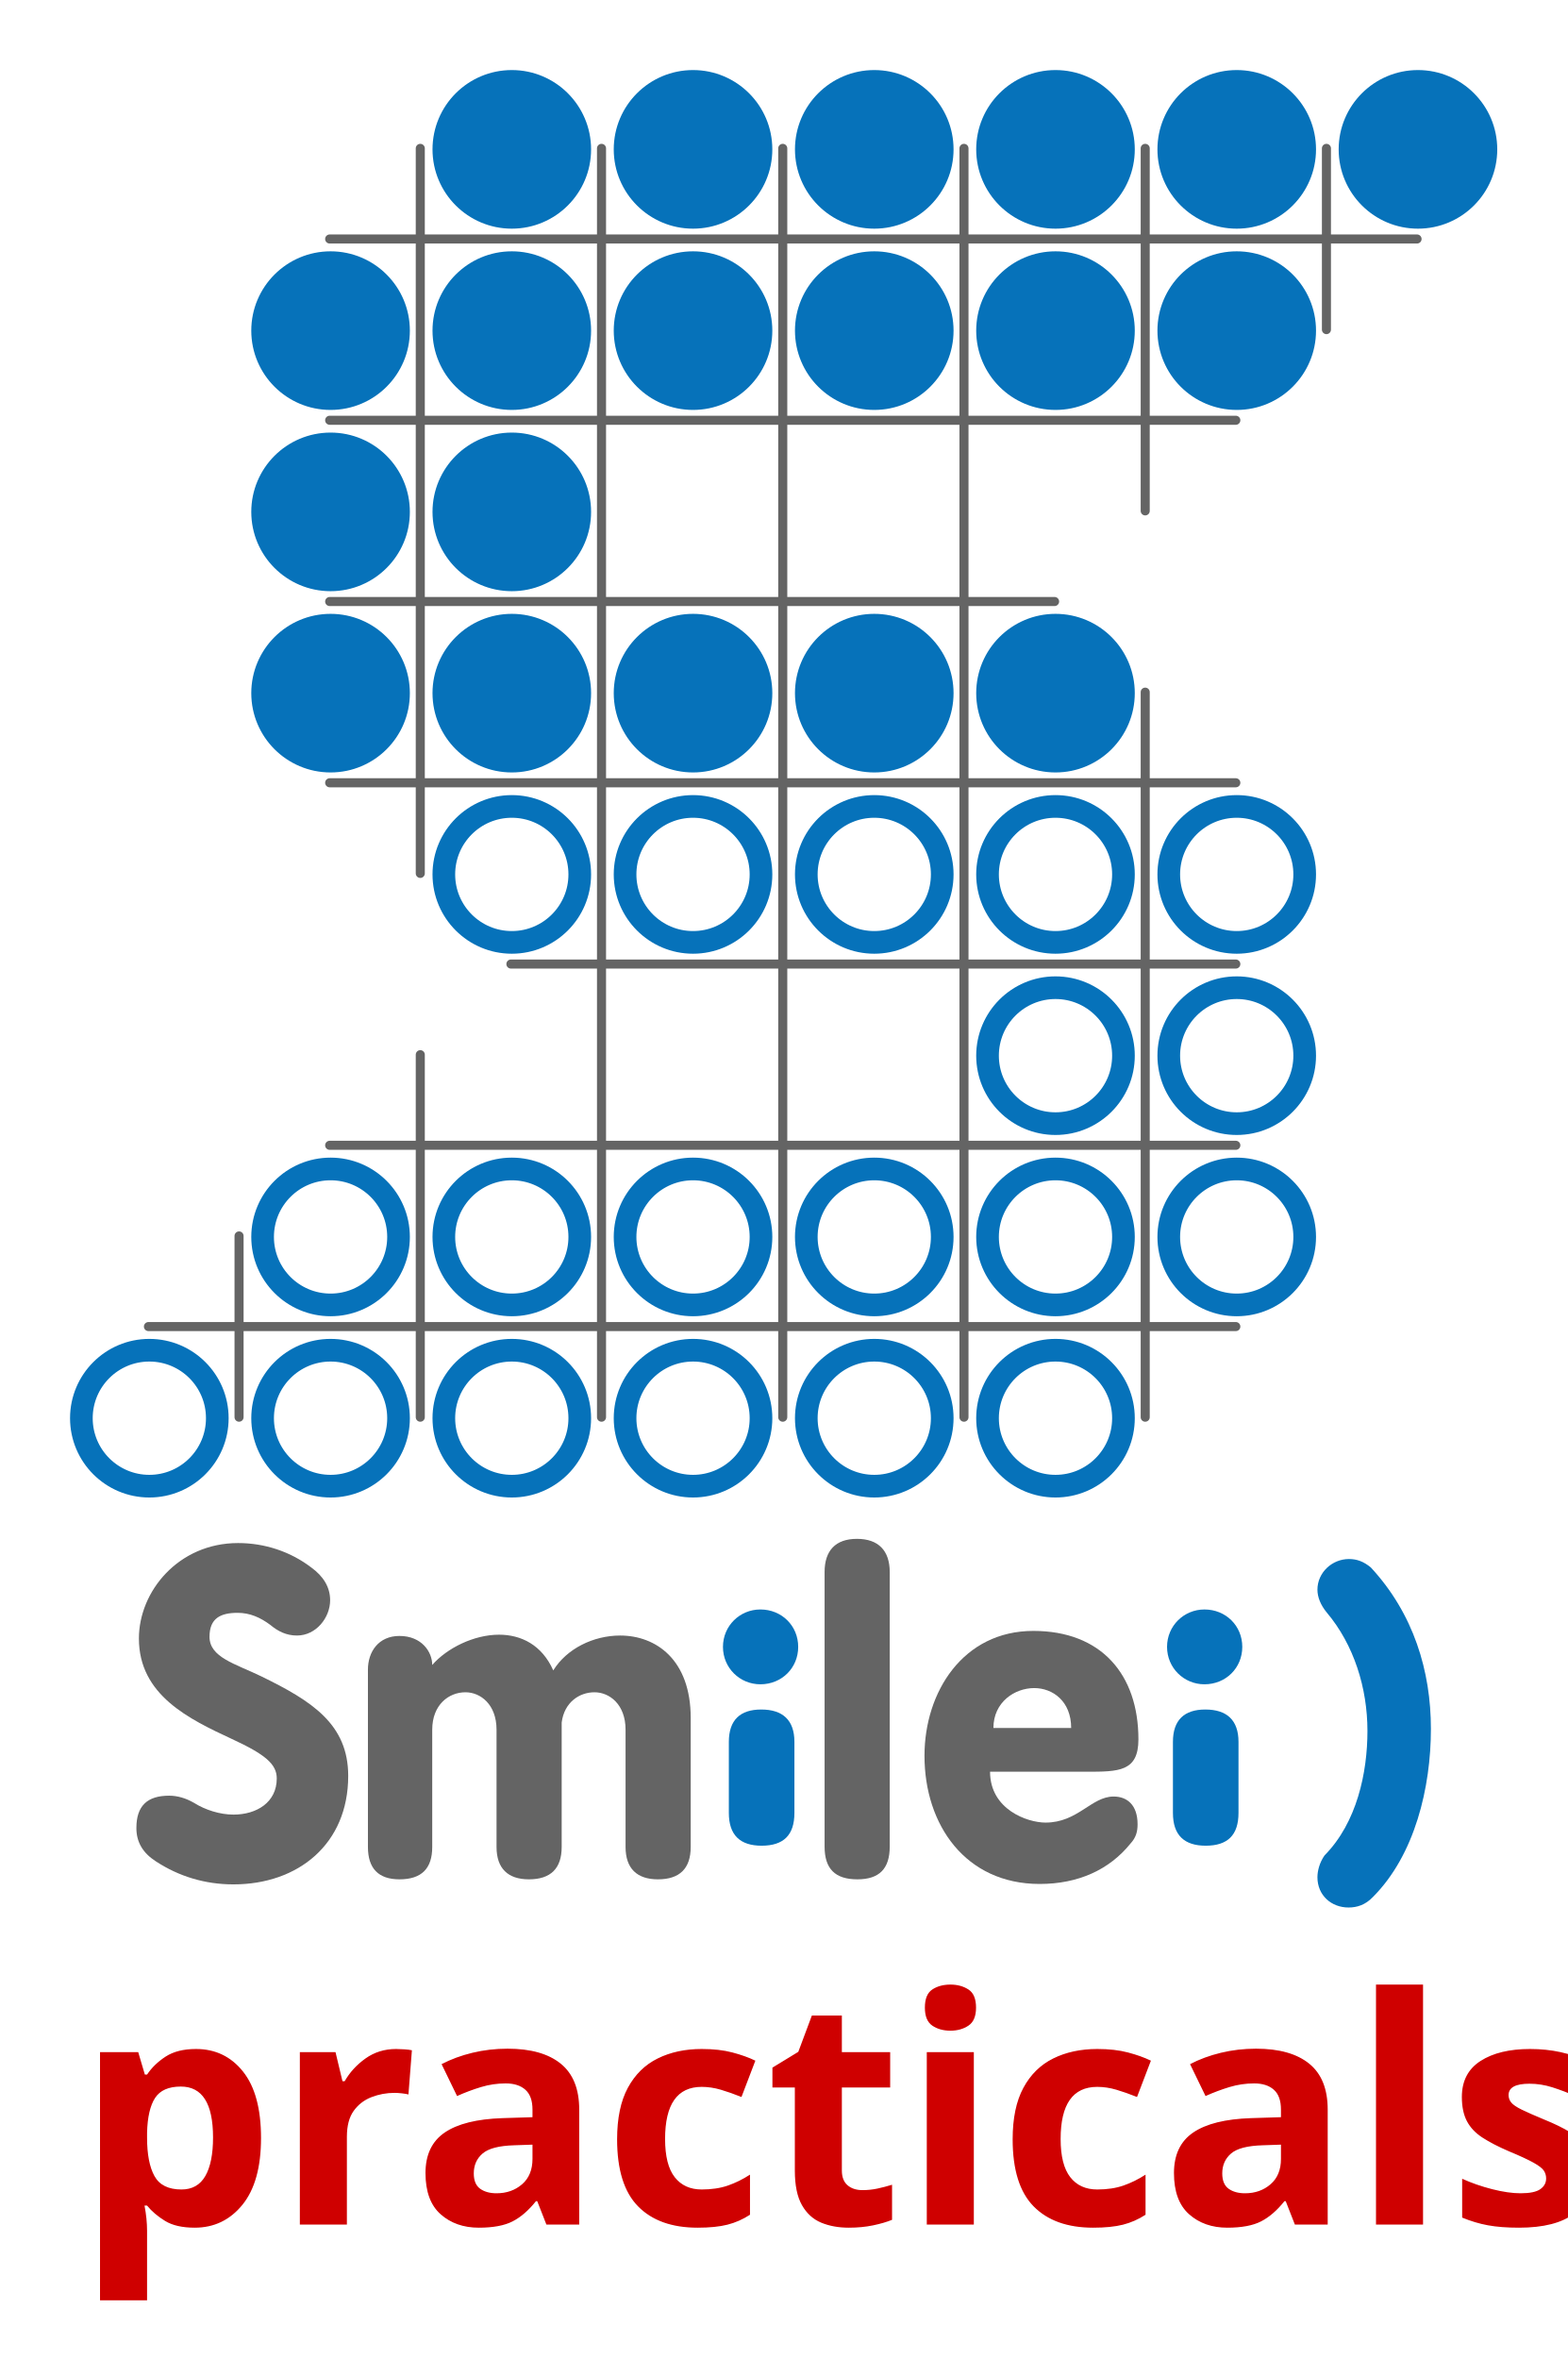
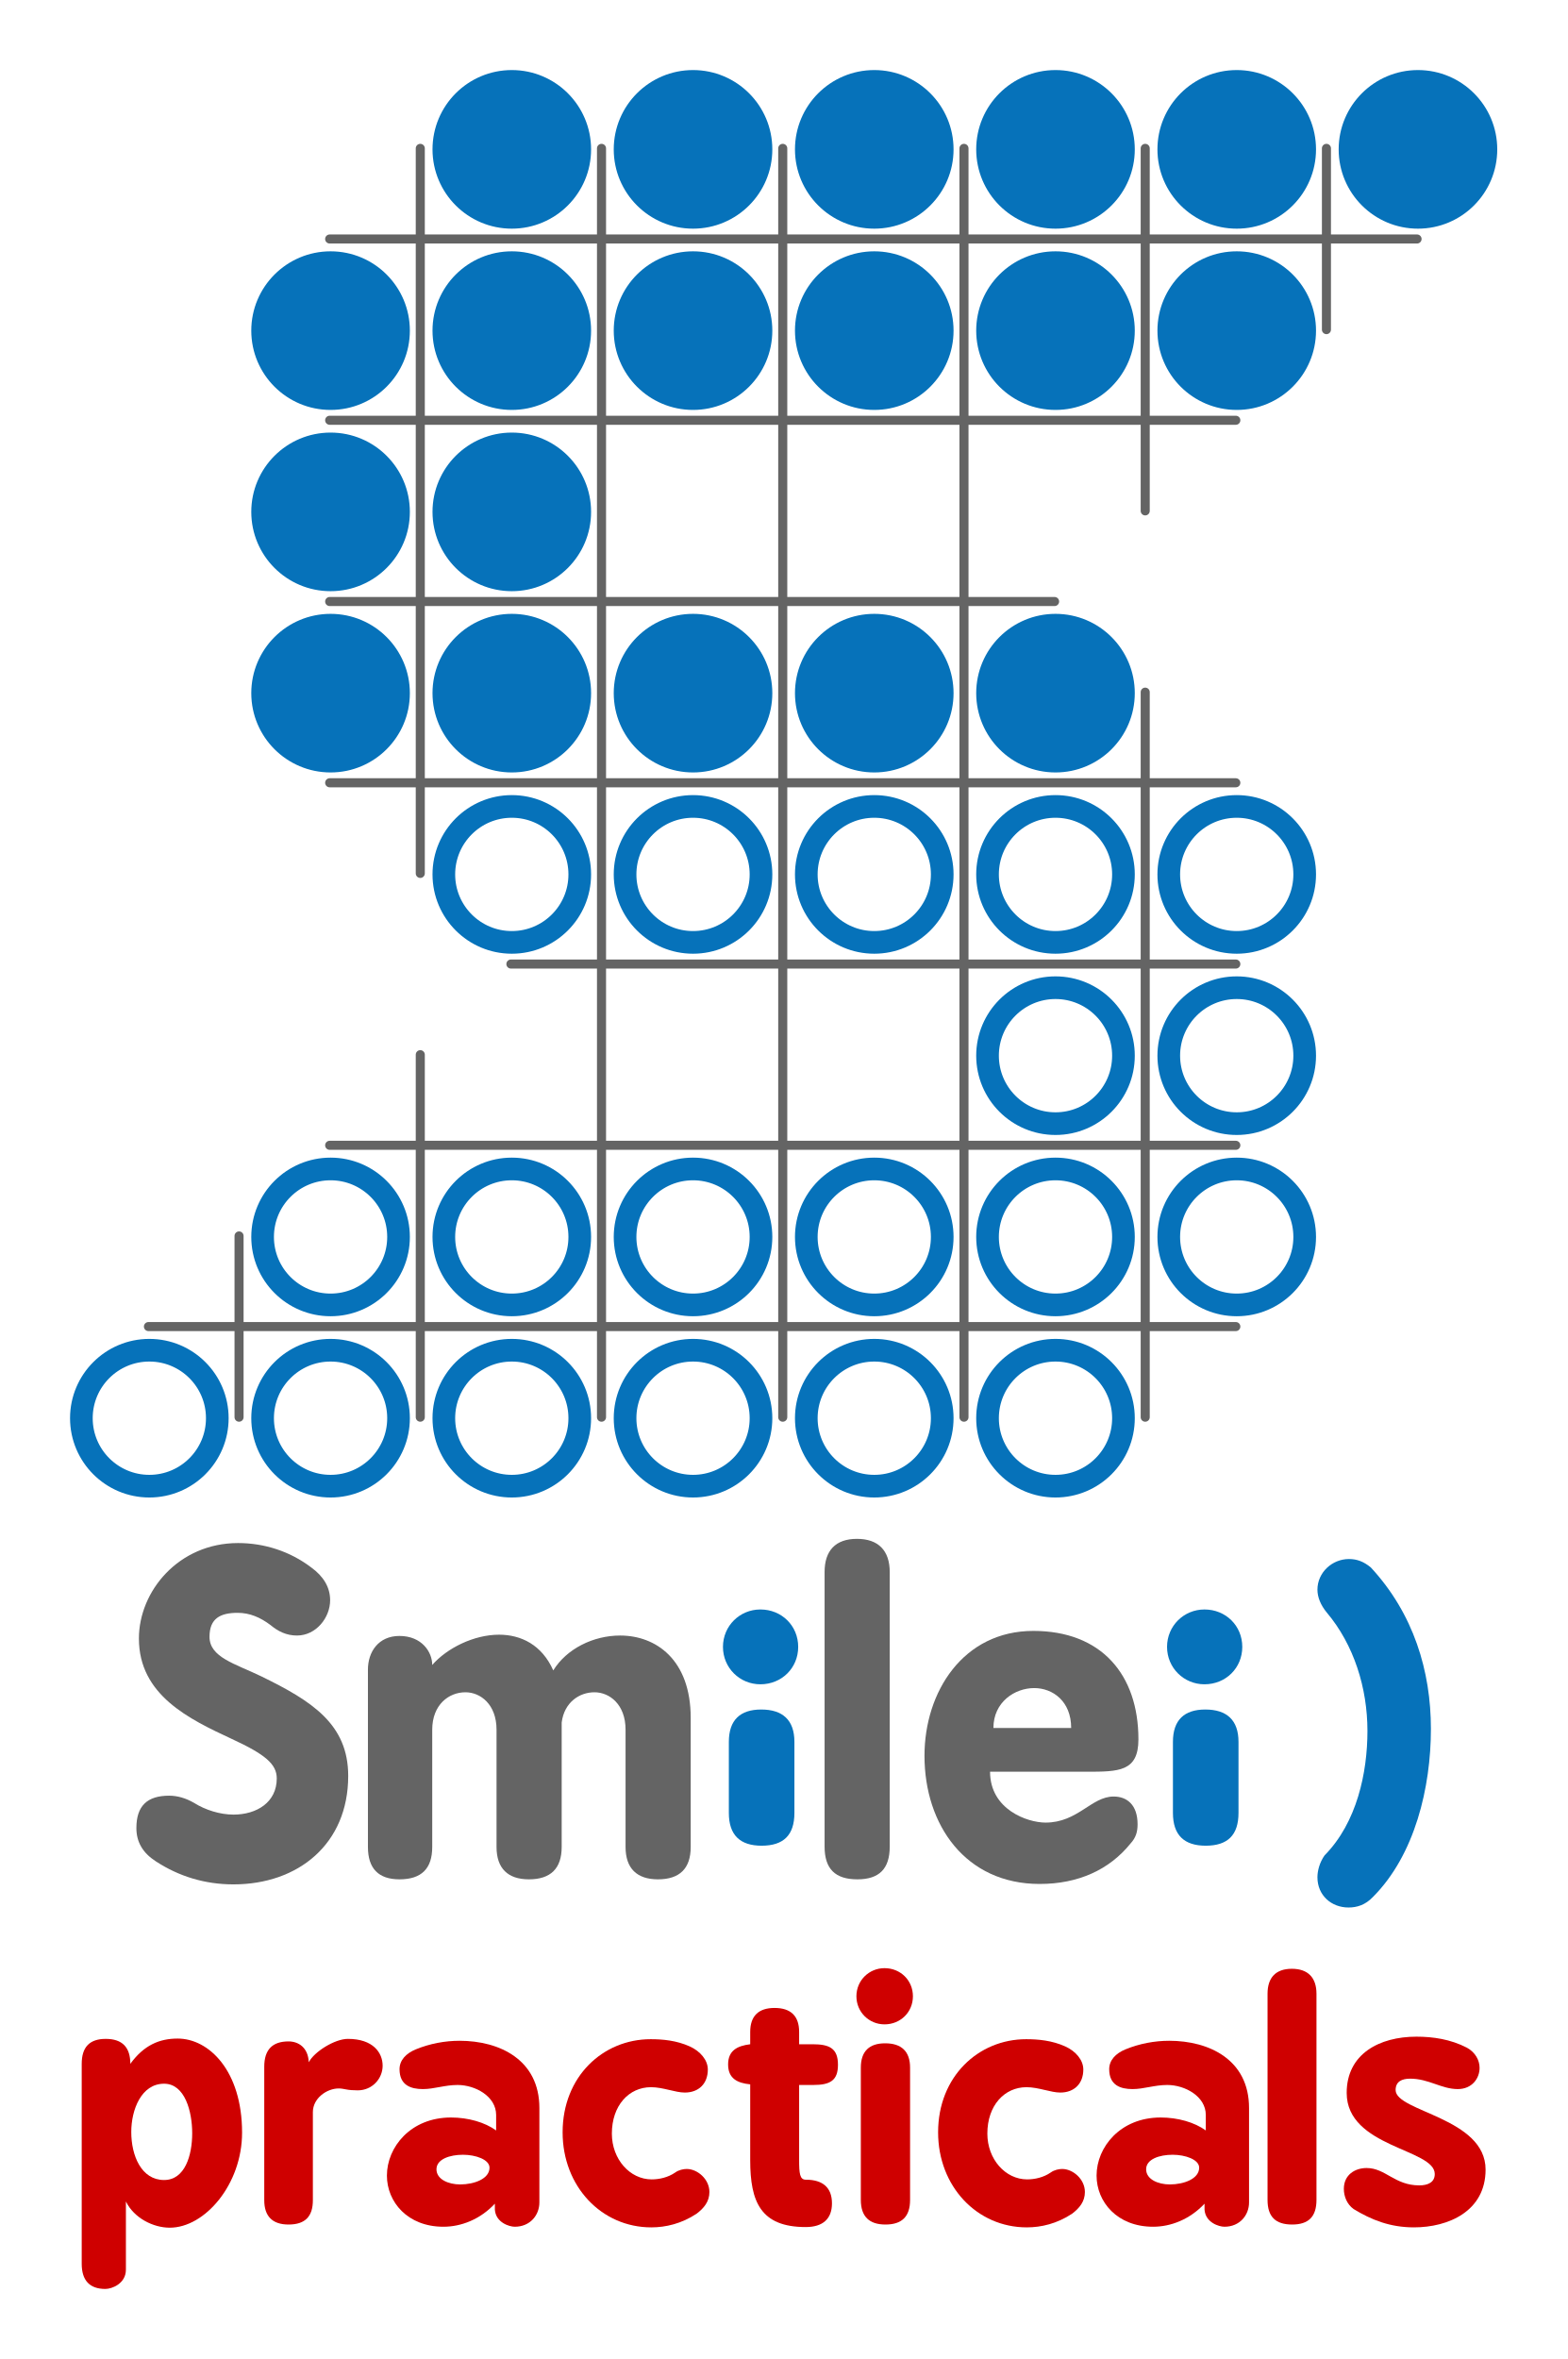
<svg xmlns="http://www.w3.org/2000/svg" xmlns:xlink="http://www.w3.org/1999/xlink" id="svg4690" version="1.1" width="1118.742" height="1683.584" xml:space="preserve">
  <defs id="defs4694" />
  <g id="g4698" transform="matrix(1.25,0,0,-1.25,-4.711806,1372.244)" style="display:inline">
    <g transform="matrix(0,1,1,0,0,1120)" id="g4702" style="opacity:0.5" />
  </g>
  <g id="layer1" style="display:inline" transform="translate(-4.711806,-27.75652)">
    <g id="g3174" transform="matrix(1.293641,0,0,1.293641,-148.0631,-125.088)">
      <g id="g4240" style="fill:none;stroke:#0672ba;stroke-opacity:1">
        <g style="display:inline;fill:none;stroke:#0672ba;stroke-opacity:1" transform="scale(1.25,1.25)" id="g4782">
          <path id="path4784" style="fill:none;stroke:#0672ba;stroke-width:10;stroke-linecap:round;stroke-linejoin:round;stroke-miterlimit:4;stroke-dasharray:none;stroke-opacity:1" d="m 590.398,480.441 c 0,16.571 -13.429,30 -30,30 -16.566,0 -30,-13.429 -30,-30 0,-16.566 13.434,-30 30,-30 16.571,0 30,13.434 30,30 z" />
        </g>
        <g style="display:inline;fill:none;stroke:#0672ba;stroke-opacity:1" transform="scale(1.25,1.25)" id="g4786">
          <path id="path4788" style="fill:none;stroke:#0672ba;stroke-width:10;stroke-linecap:round;stroke-linejoin:round;stroke-miterlimit:4;stroke-dasharray:none;stroke-opacity:1" d="m 670.398,480.441 c 0,16.571 -13.429,30 -30,30 -16.566,0 -30,-13.429 -30,-30 0,-16.566 13.434,-30 30,-30 16.571,0 30,13.434 30,30 z" />
        </g>
        <g style="display:inline;fill:none;stroke:#0672ba;stroke-opacity:1" transform="scale(1.25,1.25)" id="g4790">
          <path id="path4792" style="fill:none;stroke:#0672ba;stroke-width:10;stroke-linecap:round;stroke-linejoin:round;stroke-miterlimit:4;stroke-dasharray:none;stroke-opacity:1" d="m 670.398,560.441 c 0,16.571 -13.429,30 -30,30 -16.566,0 -30,-13.429 -30,-30 0,-16.566 13.434,-30 30,-30 16.571,0 30,13.434 30,30 z" />
        </g>
        <g style="display:inline;fill:none;stroke:#0672ba;stroke-opacity:1" transform="scale(1.25,1.25)" id="g4794">
          <path id="path4796" style="fill:none;stroke:#0672ba;stroke-width:10;stroke-linecap:round;stroke-linejoin:round;stroke-miterlimit:4;stroke-dasharray:none;stroke-opacity:1" d="m 590.398,560.441 c 0,16.571 -13.429,30 -30,30 -16.566,0 -30,-13.429 -30,-30 0,-16.566 13.434,-30 30,-30 16.571,0 30,13.434 30,30 z" />
        </g>
        <g style="display:inline;fill:none;stroke:#0672ba;stroke-opacity:1" transform="scale(1.25,1.25)" id="g4798">
          <path id="path4800" style="fill:none;stroke:#0672ba;stroke-width:10;stroke-linecap:round;stroke-linejoin:round;stroke-miterlimit:4;stroke-dasharray:none;stroke-opacity:1" d="m 590.398,640.441 c 0,16.571 -13.429,30 -30,30 -16.566,0 -30,-13.429 -30,-30 0,-16.566 13.434,-30 30,-30 16.571,0 30,13.434 30,30 z" />
        </g>
        <g style="display:inline;fill:none;stroke:#0672ba;stroke-opacity:1" transform="scale(1.25,1.25)" id="g4802">
          <path id="path4804" style="fill:none;stroke:#0672ba;stroke-width:10;stroke-linecap:round;stroke-linejoin:round;stroke-miterlimit:4;stroke-dasharray:none;stroke-opacity:1" d="m 510.398,640.441 c 0,16.571 -13.429,30 -30,30 -16.566,0 -30,-13.429 -30,-30 0,-16.566 13.434,-30 30,-30 16.571,0 30,13.434 30,30 z" />
        </g>
        <g style="display:inline;fill:none;stroke:#0672ba;stroke-opacity:1" transform="scale(1.25,1.25)" id="g4806">
          <path id="path4808" style="fill:none;stroke:#0672ba;stroke-width:10;stroke-linecap:round;stroke-linejoin:round;stroke-miterlimit:4;stroke-dasharray:none;stroke-opacity:1" d="m 430.398,640.441 c 0,16.571 -13.429,30 -30,30 -16.566,0 -30,-13.429 -30,-30 0,-16.566 13.434,-30 30,-30 16.571,0 30,13.434 30,30 z" />
        </g>
        <g style="display:inline;fill:none;stroke:#0672ba;stroke-opacity:1" transform="scale(1.25,1.25)" id="g4810">
          <path id="path4812" style="fill:none;stroke:#0672ba;stroke-width:10;stroke-linecap:round;stroke-linejoin:round;stroke-miterlimit:4;stroke-dasharray:none;stroke-opacity:1" d="m 350.398,640.441 c 0,16.571 -13.429,30 -30,30 -16.566,0 -30,-13.429 -30,-30 0,-16.566 13.434,-30 30,-30 16.571,0 30,13.434 30,30 z" />
        </g>
        <g style="display:inline;fill:none;stroke:#0672ba;stroke-opacity:1" transform="scale(1.25,1.25)" id="g4814">
          <path id="path4816" style="fill:none;stroke:#0672ba;stroke-width:10;stroke-linecap:round;stroke-linejoin:round;stroke-miterlimit:4;stroke-dasharray:none;stroke-opacity:1" d="m 350.398,480.441 c 0,16.571 -13.429,30 -30,30 -16.566,0 -30,-13.429 -30,-30 0,-16.566 13.434,-30 30,-30 16.571,0 30,13.434 30,30 z" />
        </g>
        <g style="display:inline;fill:none;stroke:#0672ba;stroke-opacity:1" transform="scale(1.25,1.25)" id="g4818">
          <path id="path4820" style="fill:none;stroke:#0672ba;stroke-width:10;stroke-linecap:round;stroke-linejoin:round;stroke-miterlimit:4;stroke-dasharray:none;stroke-opacity:1" d="m 430.398,480.441 c 0,16.571 -13.429,30 -30,30 -16.566,0 -30,-13.429 -30,-30 0,-16.566 13.434,-30 30,-30 16.571,0 30,13.434 30,30 z" />
        </g>
        <g style="display:inline;fill:none;stroke:#0672ba;stroke-opacity:1" transform="scale(1.25,1.25)" id="g4822">
          <path id="path4824" style="fill:none;stroke:#0672ba;stroke-width:10;stroke-linecap:round;stroke-linejoin:round;stroke-miterlimit:4;stroke-dasharray:none;stroke-opacity:1" d="m 510.398,480.441 c 0,16.571 -13.429,30 -30,30 -16.566,0 -30,-13.429 -30,-30 0,-16.566 13.434,-30 30,-30 16.571,0 30,13.434 30,30 z" />
        </g>
        <g style="display:inline;fill:none;stroke:#0672ba;stroke-opacity:1" transform="scale(1.25,1.25)" id="g4830">
          <path id="path4832" style="fill:none;stroke:#0672ba;stroke-width:10;stroke-linecap:round;stroke-linejoin:round;stroke-miterlimit:4;stroke-dasharray:none;stroke-opacity:1" d="m 670.398,640.441 c 0,16.571 -13.429,30 -30,30 -16.566,0 -30,-13.429 -30,-30 0,-16.566 13.434,-30 30,-30 16.571,0 30,13.434 30,30 z" />
        </g>
        <g style="display:inline;fill:none;stroke:#0672ba;stroke-opacity:1" transform="scale(1.25,1.25)" id="g4834">
          <path id="path4836" style="fill:none;stroke:#0672ba;stroke-width:10;stroke-linecap:round;stroke-linejoin:round;stroke-miterlimit:4;stroke-dasharray:none;stroke-opacity:1" d="m 590.398,720.441 c 0,16.571 -13.429,30 -30,30 -16.566,0 -30,-13.429 -30,-30 0,-16.566 13.434,-30 30,-30 16.571,0 30,13.434 30,30 z" />
        </g>
        <g style="display:inline;fill:none;stroke:#0672ba;stroke-opacity:1" transform="scale(1.25,1.25)" id="g4838">
          <path id="path4840" style="fill:none;stroke:#0672ba;stroke-width:10;stroke-linecap:round;stroke-linejoin:round;stroke-miterlimit:4;stroke-dasharray:none;stroke-opacity:1" d="m 510.398,720.441 c 0,16.571 -13.429,30 -30,30 -16.566,0 -30,-13.429 -30,-30 0,-16.566 13.434,-30 30,-30 16.571,0 30,13.434 30,30 z" />
        </g>
        <g style="display:inline;fill:none;stroke:#0672ba;stroke-opacity:1" transform="scale(1.25,1.25)" id="g4842">
          <path id="path4844" style="fill:none;stroke:#0672ba;stroke-width:10;stroke-linecap:round;stroke-linejoin:round;stroke-miterlimit:4;stroke-dasharray:none;stroke-opacity:1" d="m 430.398,720.441 c 0,16.571 -13.429,30 -30,30 -16.566,0 -30,-13.429 -30,-30 0,-16.566 13.434,-30 30,-30 16.571,0 30,13.434 30,30 z" />
        </g>
        <g style="display:inline;fill:none;stroke:#0672ba;stroke-opacity:1" transform="scale(1.25,1.25)" id="g4846">
          <path id="path4848" style="fill:none;stroke:#0672ba;stroke-width:10;stroke-linecap:round;stroke-linejoin:round;stroke-miterlimit:4;stroke-dasharray:none;stroke-opacity:1" d="m 350.398,720.441 c 0,16.571 -13.429,30 -30,30 -16.566,0 -30,-13.429 -30,-30 0,-16.566 13.434,-30 30,-30 16.571,0 30,13.434 30,30 z" />
        </g>
        <g style="display:inline;fill:none;stroke:#0672ba;stroke-opacity:1" transform="scale(1.25,1.25)" id="g4850">
          <path id="path4852" style="fill:none;stroke:#0672ba;stroke-width:10;stroke-linecap:round;stroke-linejoin:round;stroke-miterlimit:4;stroke-dasharray:none;stroke-opacity:1" d="m 270.398,720.441 c 0,16.571 -13.429,30 -30,30 -16.566,0 -30,-13.429 -30,-30 0,-16.566 13.434,-30 30,-30 16.571,0 30,13.434 30,30 z" />
        </g>
        <g style="display:inline;fill:none;stroke:#0672ba;stroke-opacity:1" transform="scale(1.25,1.25)" id="g4854">
          <path id="path4856" style="fill:none;stroke:#0672ba;stroke-width:10;stroke-linecap:round;stroke-linejoin:round;stroke-miterlimit:4;stroke-dasharray:none;stroke-opacity:1" d="m 190.398,720.441 c 0,16.571 -13.429,30 -30,30 -16.566,0 -30,-13.429 -30,-30 0,-16.566 13.434,-30 30,-30 16.571,0 30,13.434 30,30 z" />
        </g>
        <g style="display:inline;fill:none;stroke:#0672ba;stroke-opacity:1" transform="scale(1.25,1.25)" id="g4858">
          <path id="path4860" style="fill:none;stroke:#0672ba;stroke-width:10;stroke-linecap:round;stroke-linejoin:round;stroke-miterlimit:4;stroke-dasharray:none;stroke-opacity:1" d="m 270.398,640.441 c 0,16.571 -13.429,30 -30,30 -16.566,0 -30,-13.429 -30,-30 0,-16.566 13.434,-30 30,-30 16.571,0 30,13.434 30,30 z" />
        </g>
      </g>
      <g id="g4770" style="fill:#0672ba;fill-opacity:1;stroke:#0672ba;stroke-opacity:1">
        <g style="display:inline;fill:#0672ba;fill-opacity:1;stroke:#0672ba;stroke-opacity:1" transform="scale(1.25,1.25)" id="g4706">
          <path id="path4708" style="fill:#0672ba;fill-opacity:1;fill-rule:nonzero;stroke:#0672ba;stroke-width:10;stroke-linecap:round;stroke-linejoin:round;stroke-miterlimit:4;stroke-dasharray:none;stroke-opacity:1" d="m 430.398,160.441 c 0,16.571 -13.429,30 -30,30 -16.566,0 -30,-13.429 -30,-30 0,-16.566 13.434,-30 30,-30 16.571,0 30,13.434 30,30 z" />
        </g>
        <g style="display:inline;fill:#0672ba;fill-opacity:1;stroke:#0672ba;stroke-opacity:1" transform="scale(1.25,1.25)" id="g4718">
          <path id="path4720" style="fill:#0672ba;fill-opacity:1;fill-rule:nonzero;stroke:#0672ba;stroke-width:10;stroke-linecap:round;stroke-linejoin:round;stroke-miterlimit:4;stroke-dasharray:none;stroke-opacity:1" d="m 590.398,160.441 c 0,16.571 -13.429,30 -30,30 -16.566,0 -30,-13.429 -30,-30 0,-16.566 13.434,-30 30,-30 16.571,0 30,13.434 30,30 z" />
        </g>
        <g style="display:inline;fill:#0672ba;fill-opacity:1;stroke:#0672ba;stroke-opacity:1" transform="scale(1.25,1.25)" id="g4722">
          <path id="path4724" style="fill:#0672ba;fill-opacity:1;fill-rule:nonzero;stroke:#0672ba;stroke-width:10;stroke-linecap:round;stroke-linejoin:round;stroke-miterlimit:4;stroke-dasharray:none;stroke-opacity:1" d="m 670.398,160.441 c 0,16.571 -13.429,30 -30,30 -16.566,0 -30,-13.429 -30,-30 0,-16.566 13.434,-30 30,-30 16.571,0 30,13.434 30,30 z" />
        </g>
        <g style="display:inline;fill:#0672ba;fill-opacity:1;stroke:#0672ba;stroke-opacity:1" transform="scale(1.25,1.25)" id="g4726">
          <path id="path4728" style="fill:#0672ba;fill-opacity:1;fill-rule:nonzero;stroke:#0672ba;stroke-width:10;stroke-linecap:round;stroke-linejoin:round;stroke-miterlimit:4;stroke-dasharray:none;stroke-opacity:1" d="m 750.398,160.441 c 0,16.571 -13.429,30 -30,30 -16.566,0 -30,-13.429 -30,-30 0,-16.566 13.434,-30 30,-30 16.571,0 30,13.434 30,30 z" />
        </g>
        <g style="display:inline;fill:#0672ba;fill-opacity:1;stroke:#0672ba;stroke-opacity:1" transform="scale(1.25,1.25)" id="g4730">
          <path id="path4732" style="fill:#0672ba;fill-opacity:1;fill-rule:nonzero;stroke:#0672ba;stroke-width:10;stroke-linecap:round;stroke-linejoin:round;stroke-miterlimit:4;stroke-dasharray:none;stroke-opacity:1" d="m 670.398,240.441 c 0,16.571 -13.429,30 -30,30 -16.566,0 -30,-13.429 -30,-30 0,-16.566 13.434,-30 30,-30 16.571,0 30,13.434 30,30 z" />
        </g>
        <g style="display:inline;fill:#0672ba;fill-opacity:1;stroke:#0672ba;stroke-opacity:1" transform="scale(1.25,1.25)" id="g4734">
          <path id="path4736" style="fill:#0672ba;fill-opacity:1;fill-rule:nonzero;stroke:#0672ba;stroke-width:10;stroke-linecap:round;stroke-linejoin:round;stroke-miterlimit:4;stroke-dasharray:none;stroke-opacity:1" d="m 590.398,240.441 c 0,16.571 -13.429,30 -30,30 -16.566,0 -30,-13.429 -30,-30 0,-16.566 13.434,-30 30,-30 16.571,0 30,13.434 30,30 z" />
        </g>
        <g style="display:inline;fill:#0672ba;fill-opacity:1;stroke:#0672ba;stroke-opacity:1" transform="scale(1.25,1.25)" id="g4738">
          <path id="path4740" style="fill:#0672ba;fill-opacity:1;fill-rule:nonzero;stroke:#0672ba;stroke-width:10;stroke-linecap:round;stroke-linejoin:round;stroke-miterlimit:4;stroke-dasharray:none;stroke-opacity:1" d="m 510.398,240.441 c 0,16.571 -13.429,30 -30,30 -16.566,0 -30,-13.429 -30,-30 0,-16.566 13.434,-30 30,-30 16.571,0 30,13.434 30,30 z" />
        </g>
        <g style="display:inline;fill:#0672ba;fill-opacity:1;stroke:#0672ba;stroke-opacity:1" transform="scale(1.25,1.25)" id="g4742">
          <path id="path4744" style="fill:#0672ba;fill-opacity:1;fill-rule:nonzero;stroke:#0672ba;stroke-width:10;stroke-linecap:round;stroke-linejoin:round;stroke-miterlimit:4;stroke-dasharray:none;stroke-opacity:1" d="m 430.398,240.441 c 0,16.571 -13.429,30 -30,30 -16.566,0 -30,-13.429 -30,-30 0,-16.566 13.434,-30 30,-30 16.571,0 30,13.434 30,30 z" />
        </g>
        <g style="display:inline;fill:#0672ba;fill-opacity:1;stroke:#0672ba;stroke-opacity:1" transform="scale(1.25,1.25)" id="g4746">
          <path id="path4748" style="fill:#0672ba;fill-opacity:1;fill-rule:nonzero;stroke:#0672ba;stroke-width:10;stroke-linecap:round;stroke-linejoin:round;stroke-miterlimit:4;stroke-dasharray:none;stroke-opacity:1" d="m 350.398,240.441 c 0,16.571 -13.429,30 -30,30 -16.566,0 -30,-13.429 -30,-30 0,-16.566 13.434,-30 30,-30 16.571,0 30,13.434 30,30 z" />
        </g>
        <g style="display:inline;fill:#0672ba;fill-opacity:1;stroke:#0672ba;stroke-opacity:1" transform="scale(1.25,1.25)" id="g4750">
          <path id="path4752" style="fill:#0672ba;fill-opacity:1;fill-rule:nonzero;stroke:#0672ba;stroke-width:10;stroke-linecap:round;stroke-linejoin:round;stroke-miterlimit:4;stroke-dasharray:none;stroke-opacity:1" d="m 350.398,320.441 c 0,16.571 -13.429,30 -30,30 -16.566,0 -30,-13.429 -30,-30 0,-16.566 13.434,-30 30,-30 16.571,0 30,13.434 30,30 z" />
        </g>
        <g style="display:inline;fill:#0672ba;fill-opacity:1;stroke:#0672ba;stroke-opacity:1" transform="scale(1.25,1.25)" id="g4754">
          <path id="path4756" style="fill:#0672ba;fill-opacity:1;fill-rule:nonzero;stroke:#0672ba;stroke-width:10;stroke-linecap:round;stroke-linejoin:round;stroke-miterlimit:4;stroke-dasharray:none;stroke-opacity:1" d="m 430.398,400.441 c 0,16.571 -13.429,30 -30,30 -16.566,0 -30,-13.429 -30,-30 0,-16.566 13.434,-30 30,-30 16.571,0 30,13.434 30,30 z" />
        </g>
        <g style="display:inline;fill:#0672ba;fill-opacity:1;stroke:#0672ba;stroke-opacity:1" transform="scale(1.25,1.25)" id="g4758">
          <path id="path4760" style="fill:#0672ba;fill-opacity:1;fill-rule:nonzero;stroke:#0672ba;stroke-width:10;stroke-linecap:round;stroke-linejoin:round;stroke-miterlimit:4;stroke-dasharray:none;stroke-opacity:1" d="m 510.398,400.441 c 0,16.571 -13.429,30 -30,30 -16.566,0 -30,-13.429 -30,-30 0,-16.566 13.434,-30 30,-30 16.571,0 30,13.434 30,30 z" />
        </g>
        <g style="display:inline;fill:#0672ba;fill-opacity:1;stroke:#0672ba;stroke-opacity:1" transform="scale(1.25,1.25)" id="g4762">
          <path id="path4764" style="fill:#0672ba;fill-opacity:1;fill-rule:nonzero;stroke:#0672ba;stroke-width:10;stroke-linecap:round;stroke-linejoin:round;stroke-miterlimit:4;stroke-dasharray:none;stroke-opacity:1" d="m 590.398,400.441 c 0,16.571 -13.429,30 -30,30 -16.566,0 -30,-13.429 -30,-30 0,-16.566 13.434,-30 30,-30 16.571,0 30,13.434 30,30 z" />
        </g>
        <g style="display:inline;fill:#0672ba;fill-opacity:1;stroke:#0672ba;stroke-opacity:1" transform="scale(1.25,1.25)" id="g4766">
          <path id="path4768" style="fill:#0672ba;fill-opacity:1;fill-rule:nonzero;stroke:#0672ba;stroke-width:10;stroke-linecap:round;stroke-linejoin:round;stroke-miterlimit:4;stroke-dasharray:none;stroke-opacity:1" d="m 270.398,240.441 c 0,16.571 -13.429,30 -30,30 -16.566,0 -30,-13.429 -30,-30 0,-16.566 13.434,-30 30,-30 16.571,0 30,13.434 30,30 z" />
        </g>
        <g style="display:inline;fill:#0672ba;fill-opacity:1;stroke:#0672ba;stroke-opacity:1" transform="scale(1.25,1.25)" id="g4800">
          <path id="path4772" style="fill:#0672ba;fill-opacity:1;fill-rule:nonzero;stroke:#0672ba;stroke-width:10;stroke-linecap:round;stroke-linejoin:round;stroke-miterlimit:4;stroke-dasharray:none;stroke-opacity:1" d="m 350.398,160.441 c 0,16.571 -13.429,30 -30,30 -16.566,0 -30,-13.429 -30,-30 0,-16.566 13.434,-30 30,-30 16.571,0 30,13.434 30,30 z" />
        </g>
        <g style="display:inline;fill:#0672ba;fill-opacity:1;stroke:#0672ba;stroke-opacity:1" transform="scale(1.25,1.25)" id="g4774">
          <path id="path4776" style="fill:#0672ba;fill-opacity:1;fill-rule:nonzero;stroke:#0672ba;stroke-width:10;stroke-linecap:round;stroke-linejoin:round;stroke-miterlimit:4;stroke-dasharray:none;stroke-opacity:1" d="m 270.398,320.441 c 0,16.571 -13.429,30 -30,30 -16.566,0 -30,-13.429 -30,-30 0,-16.566 13.434,-30 30,-30 16.571,0 30,13.434 30,30 z" />
        </g>
        <g style="display:inline;fill:#0672ba;fill-opacity:1;stroke:#0672ba;stroke-opacity:1" transform="scale(1.25,1.25)" id="g4778">
          <path id="path4780" style="fill:#0672ba;fill-opacity:1;fill-rule:nonzero;stroke:#0672ba;stroke-width:10;stroke-linecap:round;stroke-linejoin:round;stroke-miterlimit:4;stroke-dasharray:none;stroke-opacity:1" d="m 350.398,400.441 c 0,16.571 -13.429,30 -30,30 -16.566,0 -30,-13.429 -30,-30 0,-16.566 13.434,-30 30,-30 16.571,0 30,13.434 30,30 z" />
        </g>
        <g style="display:inline;fill:#0672ba;fill-opacity:1;stroke:#0672ba;stroke-opacity:1" transform="scale(1.25,1.25)" id="g4826">
          <path id="path4828" style="fill:#0672ba;fill-opacity:1;fill-rule:nonzero;stroke:#0672ba;stroke-width:10;stroke-linecap:round;stroke-linejoin:round;stroke-miterlimit:4;stroke-dasharray:none;stroke-opacity:1" d="m 270.398,400.441 c 0,16.571 -13.429,30 -30,30 -16.566,0 -30,-13.429 -30,-30 0,-16.566 13.434,-30 30,-30 16.571,0 30,13.434 30,30 z" />
        </g>
        <g style="display:inline;fill:#0672ba;fill-opacity:1;stroke:#0672ba;stroke-opacity:1" transform="scale(1.25,1.25)" id="g4714">
          <path id="path4716" style="fill:#0672ba;fill-opacity:1;fill-rule:nonzero;stroke:#0672ba;stroke-width:10;stroke-linecap:round;stroke-linejoin:round;stroke-miterlimit:4;stroke-dasharray:none;stroke-opacity:1" d="m 510.398,160.441 c 0,16.571 -13.429,30 -30,30 -16.566,0 -30,-13.429 -30,-30 0,-16.566 13.434,-30 30,-30 16.571,0 30,13.434 30,30 z" />
        </g>
      </g>
      <g id="g4638" style="fill:none;stroke:#646464;stroke-opacity:1">
        <path style="display:inline;fill:none;stroke:#646464;stroke-width:5;stroke-linecap:round;stroke-linejoin:round;stroke-miterlimit:4;stroke-dasharray:none;stroke-opacity:1" d="m 250,900 0,-100" id="path4969" />
        <path style="fill:none;stroke:#646464;stroke-width:5;stroke-linecap:round;stroke-linejoin:round;stroke-miterlimit:4;stroke-dasharray:none;stroke-opacity:1" d="m 650,900 0,-700" id="path4977" />
        <path id="path4971" d="m 350,900 0,-200" style="fill:none;stroke:#646464;stroke-width:5;stroke-linecap:round;stroke-linejoin:round;stroke-miterlimit:4;stroke-dasharray:none;stroke-opacity:1" />
        <path style="fill:none;stroke:#646464;stroke-width:5;stroke-linecap:round;stroke-linejoin:round;stroke-miterlimit:4;stroke-dasharray:none;stroke-opacity:1" d="m 450,900 0,-700" id="path4973" />
        <path id="path4975" d="m 550,900 0,-700" style="fill:none;stroke:#646464;stroke-width:5;stroke-linecap:round;stroke-linejoin:round;stroke-miterlimit:4;stroke-dasharray:none;stroke-opacity:1" />
        <path id="path4979" d="m 750,400 0,-200" style="fill:none;stroke:#646464;stroke-width:5;stroke-linecap:round;stroke-linejoin:round;stroke-miterlimit:4;stroke-dasharray:none;stroke-opacity:1" />
        <path style="fill:none;stroke:#646464;stroke-width:5;stroke-linecap:round;stroke-linejoin:round;stroke-miterlimit:4;stroke-dasharray:none;stroke-opacity:1" d="m 850,300 0,-100" id="path4981" />
        <path id="path4983" d="m 300,550 500,0" style="fill:none;stroke:#646464;stroke-width:5;stroke-linecap:round;stroke-linejoin:round;stroke-miterlimit:4;stroke-dasharray:none;stroke-opacity:1" />
        <path style="fill:none;stroke:#646464;stroke-width:5;stroke-linecap:round;stroke-linejoin:round;stroke-miterlimit:4;stroke-dasharray:none;stroke-opacity:1" d="m 300,450 400,0" id="path4985" />
        <path id="path4987" d="m 300,350 500,0" style="fill:none;stroke:#646464;stroke-width:5;stroke-linecap:round;stroke-linejoin:round;stroke-miterlimit:4;stroke-dasharray:none;stroke-opacity:1" />
        <path style="fill:none;stroke:#646464;stroke-width:5;stroke-linecap:round;stroke-linejoin:round;stroke-miterlimit:4;stroke-dasharray:none;stroke-opacity:1" d="m 300,250 600,0" id="path4989" />
        <path id="path4991" d="m 400,650 400,0" style="fill:none;stroke:#646464;stroke-width:5;stroke-linecap:round;stroke-linejoin:round;stroke-miterlimit:4;stroke-dasharray:none;stroke-opacity:1" />
        <path style="fill:none;stroke:#646464;stroke-width:5;stroke-linecap:round;stroke-linejoin:round;stroke-miterlimit:4;stroke-dasharray:none;stroke-opacity:1" d="m 300,750 500,0" id="path4993" />
        <path id="path4995" d="m 200,850 600,0" style="fill:none;stroke:#646464;stroke-width:5;stroke-linecap:round;stroke-linejoin:round;stroke-miterlimit:4;stroke-dasharray:none;stroke-opacity:1" />
        <path style="fill:none;stroke:#646464;stroke-width:5;stroke-linecap:round;stroke-linejoin:round;stroke-miterlimit:4;stroke-dasharray:none;stroke-opacity:1" d="m 350,600 0,-400" id="path5200" />
        <path style="fill:none;stroke:#646464;stroke-width:5;stroke-linecap:round;stroke-linejoin:round;stroke-miterlimit:4;stroke-dasharray:none;stroke-opacity:1" d="m 750,900 0,-400" id="path5202" />
      </g>
    </g>
    <g id="g4698-9" transform="matrix(1.25,0,0,-1.25,-1111.88,1460.577)" style="display:inline">
      <g transform="matrix(0,1,1,0,0,1120)" id="g4702-9" style="opacity:0.5" />
    </g>
    <use x="0" y="0" xlink:href="#g4698-9" id="use3404" width="100%" height="100%" />
    <g style="display:inline" transform="matrix(1.25,0,0,-1.25,-1111.88,1460.577)" id="use3408">
      <g style="opacity:0.5" id="g3414" transform="matrix(0,1,1,0,0,1120)" />
    </g>
    <g style="font-style:normal;font-variant:normal;font-weight:normal;font-stretch:normal;font-size:300px;line-height:125%;font-family:BPreplay;-inkscape-font-specification:BPreplay;text-align:start;letter-spacing:0px;word-spacing:0px;writing-mode:lr-tb;text-anchor:start;fill:#000000;fill-opacity:1;stroke:none" id="text3097">
      <path d="m 197.764,1187.512 c 5.4,4.5 11.4,7.5 18.9,7.5 13.8,0 23.7,-12.9 23.7,-25.2 0,-9.3 -4.8,-17.1 -13.5,-23.4 -15,-11.4 -33.3,-17.4 -52.2,-17.4 -42.6,0 -70.8,34.5 -70.8,68.1 0,40.5 36,57.6 66.3,71.7 24,11.1 32.1,18 32.1,28.2 0,17.1 -14.4,25.8 -30.9,25.8 -9.6,0 -20.1,-3.3 -28.2,-8.4 -5.7,-3.3 -11.7,-5.1 -17.7,-5.1 -15.6,0 -23.4,7.2 -23.4,23.1 0,9.9 4.5,17.7 13.8,23.7 16.5,10.8 35.1,16.5 55.5,16.5 46.2,0 81.9,-28.8 81.9,-77.4 0,-36.9 -25.8,-53.4 -62.1,-71.1 -18.6,-9 -36.9,-13.5 -36.9,-28.2 0,-13.2 7.8,-17.1 20.1,-17.1 8.7,0 16.2,3.3 23.4,8.7" style="fill:#646464;fill-opacity:1" id="path3096" />
      <path d="m 267.341,1345.912 c 0,15.3 7.5,23.1 22.5,23.1 15.9,0 23.4,-7.8 23.4,-23.1 l 0,-83.7 c 0,-17.7 11.7,-26.7 23.7,-26.7 10.8,0 22.2,8.7 22.2,26.7 l 0,83.7 c 0,15.3 8.1,23.1 23.1,23.1 15.6,0 23.4,-7.8 23.4,-23.1 l 0,-88.8 c 1.8,-14.4 12.6,-21.6 23.4,-21.6 10.8,0 22.2,8.7 22.2,26.7 l 0,83.7 c 0,15.3 8.1,23.1 23.1,23.1 15.6,0 23.4,-7.8 23.4,-23.1 l 0,-92.1 c 0,-41.7 -24.9,-58.8 -50.4,-58.8 -18.9,0 -38.1,9.3 -47.7,24.9 -8.1,-18.3 -23.1,-25.5 -38.7,-25.5 -18,0 -37.2,9.6 -47.7,21.6 0,-9.3 -7.5,-20.7 -23.4,-20.7 -15,0 -22.5,11.4 -22.5,24 l 0,126.6" style="fill:#646464;fill-opacity:1" id="path3098" />
      <path d="m 524.966,1321.612 c 0,15.9 8.1,23.4 23.4,23.4 15.6,0 23.4,-7.5 23.4,-23.4 l 0,-50.7 c 0,-15.6 -8.4,-23.1 -23.7,-23.1 -15,0 -23.1,7.5 -23.1,23.1 l 0,50.7 m -4.2,-118.5 c 0,15 12,26.7 26.7,26.7 15.3,0 27,-11.7 27,-26.7 0,-15 -11.7,-26.7 -27,-26.7 -14.7,0 -26.7,11.7 -26.7,26.7" style="fill:#0672ba;fill-opacity:1" id="path3100" />
      <path d="m 593.309,1345.612 c 0,15.9 7.5,23.4 23.4,23.4 15.6,0 23.1,-7.5 23.1,-23.4 l 0,-195.9 c 0,-15.3 -8.1,-23.7 -23.4,-23.7 -15.3,0 -23.1,8.4 -23.1,23.7 l 0,195.9" style="fill:#646464;fill-opacity:1" id="path3102" />
      <path d="m 742.32,1191.712 c -50.1,0 -77.7,43.5 -77.7,89.1 0,49.5 29.4,91.5 82.2,91.5 27.6,0 49.8,-10.2 64.8,-28.8 3.9,-4.2 5.1,-8.4 5.1,-13.8 0,-13.8 -7.5,-19.8 -17.1,-19.8 -15.9,0 -25.5,18.6 -48.6,18.6 -12.9,0 -39.6,-9.3 -39.6,-36.3 l 68.7,0 c 23.1,0 37.2,0 37.2,-23.1 0,-46.5 -26.7,-77.4 -75,-77.4 m -28.5,69.3 c 0,-18.6 15.3,-28.5 29.1,-28.5 13.2,0 26.4,9.3 26.4,28.5 l -55.5,0" style="fill:#646464;fill-opacity:1" id="path3104" />
      <path d="m 841.958,1321.612 c 0,15.9 8.1,23.4 23.4,23.4 15.6,0 23.4,-7.5 23.4,-23.4 l 0,-50.7 c 0,-15.6 -8.4,-23.1 -23.7,-23.1 -15,0 -23.1,7.5 -23.1,23.1 l 0,50.7 m -4.2,-118.5 c 0,15 12,26.7 26.7,26.7 15.3,0 27,-11.7 27,-26.7 0,-15 -11.7,-26.7 -27,-26.7 -14.7,0 -26.7,11.7 -26.7,26.7" style="fill:#0672ba;fill-opacity:1" id="path3106" />
      <path d="m 983.202,1146.412 c -5.1,-4.2 -9.9,-6 -15.6,-6 -12,0 -22.5,9.6 -22.5,21.9 0,5.4 2.4,11.1 6.6,16.2 19.5,23.1 29.1,54 29.1,84.6 0,29.7 -7.5,65.4 -30.6,88.8 -3.6,5.1 -5.1,11.1 -5.1,15.6 0,12.9 9.9,21.6 22.2,21.6 6,0 12,-1.8 17.4,-7.5 30,-30 41.4,-78.3 41.4,-120 0,-41.1 -12.3,-82.2 -42.9,-115.2" style="fill:#0672ba;fill-opacity:1" id="path3108" />
      <g id="g4698-2" transform="matrix(1.25,0,0,-1.25,-807.8084,555.2831)" style="display:inline">
        <g transform="matrix(0,1,1,0,0,1120)" id="g4702-90" style="opacity:0.5" />
      </g>
      <g style="opacity:0.5" id="g4396" transform="matrix(0,-1.25,1.25,0,-1919.688,-784.1404)" />
-       <text xml:space="preserve" style="font-style:normal;font-variant:normal;font-weight:normal;font-stretch:normal;font-size:225.334px;line-height:125%;font-family:sans-serif;-inkscape-font-specification:BPreplay;text-align:start;letter-spacing:0px;word-spacing:0px;writing-mode:lr-tb;text-anchor:start;fill:#cf0000;fill-opacity:1;stroke:none;stroke-width:1px;stroke-linecap:butt;stroke-linejoin:miter;stroke-opacity:1" x="58.53" y="1615.373" id="text4248">
-         <tspan x="58.53" y="1615.373" style="font-style:normal;font-variant:normal;font-weight:bold;font-stretch:normal;font-size:225.334px;line-height:125%;font-family:BPreplay;-inkscape-font-specification:'BPreplay, Bold';text-align:start;writing-mode:lr-tb;text-anchor:start;fill:#cf0000;fill-opacity:1" id="tspan4252">practicals</tspan>
-       </text>
+       <g style="font-style:normal;font-variant:normal;font-weight:normal;font-stretch:normal;font-size:225.334px;line-height:125%;font-family:sans-serif;-inkscape-font-specification:BPreplay;text-align:start;letter-spacing:0px;word-spacing:0px;writing-mode:lr-tb;text-anchor:start;fill:#cf0000;fill-opacity:1;stroke:none;stroke-width:1px;stroke-linecap:butt;stroke-linejoin:miter;stroke-opacity:1" id="text4248">
+         <path d="m 63.036,1643.314 c 0,11.943 5.633,18.027 16.9,18.027 4.732,0 14.647,-3.831 14.647,-13.745 l 0,-48.672 c 5.859,11.943 19.604,18.703 31.321,18.703 25.012,0 51.602,-30.871 51.602,-67.826 0,-44.166 -23.66,-67.15 -45.968,-67.15 -13.069,0 -24.111,4.732 -33.8,18.027 0,-11.717 -5.633,-17.801 -17.576,-17.801 -11.717,0 -17.125,6.084 -17.125,17.801 l 0,142.637 z m 58.812,-59.714 c -16.224,0 -23.435,-17.351 -23.435,-34.251 0,-15.999 7.211,-34.476 23.435,-34.476 14.872,0 20.055,19.829 20.055,35.377 0,15.773 -5.183,33.349 -20.055,33.349 z" style="font-style:normal;font-variant:normal;font-weight:bold;font-stretch:normal;font-size:225.334px;line-height:125%;font-family:BPreplay;-inkscape-font-specification:'BPreplay, Bold';text-align:start;writing-mode:lr-tb;text-anchor:start;fill:#cf0000;fill-opacity:1" id="path4257" />
+         <path d="m 193.339,1598.022 c 0,11.492 5.859,17.351 17.351,17.351 11.943,0 17.351,-5.859 17.351,-17.351 l 0,-62.868 c 0,-9.915 9.915,-16.9 18.477,-16.9 2.253,0 3.605,0.451 5.183,0.676 2.253,0.451 5.183,0.676 8.337,0.676 10.365,0 17.801,-8.337 17.801,-17.576 0,-9.239 -6.76,-19.153 -24.787,-19.153 -9.464,0 -24.111,9.239 -27.941,16.675 -0.451,-10.591 -7.436,-14.872 -14.421,-14.872 -11.492,0 -17.351,5.859 -17.351,18.027 l 0,95.316 z" style="font-style:normal;font-variant:normal;font-weight:bold;font-stretch:normal;font-size:225.334px;line-height:125%;font-family:BPreplay;-inkscape-font-specification:'BPreplay, Bold';text-align:start;writing-mode:lr-tb;text-anchor:start;fill:#cf0000;fill-opacity:1" id="path4259" />
+         <path d="m 301.62,1490.312 c -7.211,2.929 -11.717,7.887 -11.717,14.196 0,11.492 8.112,14.196 16.675,14.196 8.112,0 15.548,-2.929 24.787,-2.929 12.619,0 27.491,8.112 27.491,21.407 l 0,11.041 c -8.112,-5.859 -20.055,-9.239 -32.223,-9.239 -28.843,0 -45.743,21.181 -45.743,41.462 0,18.703 14.647,36.504 40.335,36.504 12.619,0 26.139,-5.183 36.729,-16.449 l 0,4.281 c 0.676,9.239 10.365,12.168 14.196,12.168 11.041,0 17.576,-8.337 17.576,-17.351 l 0,-67.375 c 0,-34.476 -28.392,-47.996 -57.01,-47.996 -10.365,0 -21.181,2.028 -31.096,6.084 z m 14.647,85.627 c 0,-7.211 9.464,-10.365 18.928,-10.365 9.013,0 18.928,3.38 18.928,9.239 0,7.887 -10.816,11.943 -20.956,11.943 -8.337,0 -16.9,-3.605 -16.9,-10.816 z" style="font-style:normal;font-variant:normal;font-weight:bold;font-stretch:normal;font-size:225.334px;line-height:125%;font-family:BPreplay;-inkscape-font-specification:'BPreplay, Bold';text-align:start;writing-mode:lr-tb;text-anchor:start;fill:#cf0000;fill-opacity:1" id="path4261" />
+         <path d="m 469.402,1517.352 c 8.563,0 17.351,3.831 24.111,3.831 9.915,0 16.449,-6.309 16.449,-16.449 0,-6.76 -5.408,-13.069 -12.844,-16.449 -9.464,-4.281 -19.379,-5.183 -27.941,-5.183 -34.025,0 -62.868,26.589 -62.868,66.474 0,38.532 27.716,67.826 63.319,67.826 10.365,0 21.632,-2.704 32.223,-9.689 5.408,-4.056 9.239,-8.788 9.239,-15.548 0,-9.239 -8.563,-16.449 -16.224,-16.449 -2.253,0 -5.633,0.676 -8.112,2.479 -5.183,3.605 -11.492,4.957 -16.9,4.957 -15.548,0 -28.392,-14.421 -28.392,-32.673 0,-20.055 12.168,-33.124 27.941,-33.124 z" style="font-style:normal;font-variant:normal;font-weight:bold;font-stretch:normal;font-size:225.334px;line-height:125%;font-family:BPreplay;-inkscape-font-specification:'BPreplay, Bold';text-align:start;writing-mode:lr-tb;text-anchor:start;fill:#cf0000;fill-opacity:1" id="path4263" />
+         <path d="m 524.44,1501.128 c 0,10.14 6.76,13.295 15.773,14.196 l 0,54.08 c 0,29.744 7.436,47.771 39.659,47.771 12.168,0 18.703,-5.859 18.703,-16.9 0,-11.267 -6.535,-16.9 -18.703,-16.9 -4.281,0 -4.732,-4.507 -4.732,-13.971 l 0,-53.63 10.14,0 c 11.943,0 17.576,-3.155 17.576,-14.421 0,-11.717 -6.084,-14.647 -18.027,-14.647 l -9.689,0 0,-8.788 c 0,-11.267 -5.859,-17.125 -17.576,-17.125 -11.492,0 -17.351,5.859 -17.351,17.125 l 0,8.788 c -9.239,1.127 -15.773,4.507 -15.773,14.421 z" style="font-style:normal;font-variant:normal;font-weight:bold;font-stretch:normal;font-size:225.334px;line-height:125%;font-family:BPreplay;-inkscape-font-specification:'BPreplay, Bold';text-align:start;writing-mode:lr-tb;text-anchor:start;fill:#cf0000;fill-opacity:1" id="path4265" />
+         <path d="m 619.179,1597.797 c 0,11.943 6.084,17.576 17.576,17.576 11.717,0 17.576,-5.633 17.576,-17.576 l 0,-94.415 c 0,-11.717 -6.309,-17.351 -17.801,-17.351 -11.267,0 -17.351,5.633 -17.351,17.351 l 0,94.415 z m -3.155,-145.341 c 0,11.267 9.013,20.055 20.055,20.055 11.492,0 20.28,-8.788 20.28,-20.055 0,-11.267 -8.788,-20.055 -20.28,-20.055 -11.041,0 -20.055,8.788 -20.055,20.055 z" style="font-style:normal;font-variant:normal;font-weight:bold;font-stretch:normal;font-size:225.334px;line-height:125%;font-family:BPreplay;-inkscape-font-specification:'BPreplay, Bold';text-align:start;writing-mode:lr-tb;text-anchor:start;fill:#cf0000;fill-opacity:1" id="path4267" />
+         <path d="m 737.426,1517.352 c 8.563,0 17.351,3.831 24.111,3.831 9.915,0 16.449,-6.309 16.449,-16.449 0,-6.76 -5.408,-13.069 -12.844,-16.449 -9.464,-4.281 -19.379,-5.183 -27.941,-5.183 -34.025,0 -62.868,26.589 -62.868,66.474 0,38.532 27.716,67.826 63.319,67.826 10.365,0 21.632,-2.704 32.223,-9.689 5.408,-4.056 9.239,-8.788 9.239,-15.548 0,-9.239 -8.563,-16.449 -16.224,-16.449 -2.253,0 -5.633,0.676 -8.112,2.479 -5.183,3.605 -11.492,4.957 -16.9,4.957 -15.548,0 -28.392,-14.421 -28.392,-32.673 0,-20.055 12.168,-33.124 27.941,-33.124 z" style="font-style:normal;font-variant:normal;font-weight:bold;font-stretch:normal;font-size:225.334px;line-height:125%;font-family:BPreplay;-inkscape-font-specification:'BPreplay, Bold';text-align:start;writing-mode:lr-tb;text-anchor:start;fill:#cf0000;fill-opacity:1" id="path4269" />
+         <path d="m 808.181,1490.312 c -7.211,2.929 -11.717,7.887 -11.717,14.196 0,11.492 8.112,14.196 16.675,14.196 8.112,0 15.548,-2.929 24.787,-2.929 12.619,0 27.491,8.112 27.491,21.407 l 0,11.041 c -8.112,-5.859 -20.055,-9.239 -32.223,-9.239 -28.843,0 -45.743,21.181 -45.743,41.462 0,18.703 14.647,36.504 40.335,36.504 12.619,0 26.139,-5.183 36.729,-16.449 l 0,4.281 c 0.676,9.239 10.365,12.168 14.196,12.168 11.041,0 17.576,-8.337 17.576,-17.351 l 0,-67.375 c 0,-34.476 -28.392,-47.996 -57.01,-47.996 -10.365,0 -21.181,2.028 -31.096,6.084 z m 14.647,85.627 c 0,-7.211 9.464,-10.365 18.928,-10.365 9.013,0 18.928,3.38 18.928,9.239 0,7.887 -10.816,11.943 -20.956,11.943 -8.337,0 -16.9,-3.605 -16.9,-10.816 z" style="font-style:normal;font-variant:normal;font-weight:bold;font-stretch:normal;font-size:225.334px;line-height:125%;font-family:BPreplay;-inkscape-font-specification:'BPreplay, Bold';text-align:start;writing-mode:lr-tb;text-anchor:start;fill:#cf0000;fill-opacity:1" id="path4271" />
+         <path d="m 909.49,1597.797 c 0,11.943 5.633,17.576 17.576,17.576 11.717,0 17.351,-5.633 17.351,-17.576 l 0,-147.143 c 0,-11.492 -6.084,-17.801 -17.576,-17.801 -11.492,0 -17.351,6.309 -17.351,17.801 l 0,147.143 z" style="font-style:normal;font-variant:normal;font-weight:bold;font-stretch:normal;font-size:225.334px;line-height:125%;font-family:BPreplay;-inkscape-font-specification:'BPreplay, Bold';text-align:start;writing-mode:lr-tb;text-anchor:start;fill:#cf0000;fill-opacity:1" id="path4273" />
+         <path d="m 1017.809,1587.431 c -17.576,0 -24.111,-12.393 -37.631,-12.393 -8.112,0 -16.224,4.732 -16.224,14.872 0,5.408 2.253,11.041 6.985,14.421 12.619,7.661 25.913,13.069 43.039,13.069 24.561,0 51.151,-11.492 51.151,-41.236 0,-37.18 -64.22,-41.236 -64.22,-56.784 0,-6.084 4.507,-8.112 10.365,-8.112 13.295,0 22.308,7.436 34.025,7.436 10.14,0 15.548,-7.661 15.548,-15.097 0,-5.408 -2.929,-11.041 -9.013,-14.421 -11.717,-6.084 -24.336,-7.887 -36.053,-7.887 -26.589,0 -49.799,12.393 -49.799,40.109 0,38.983 62.868,39.884 62.868,57.911 0,5.859 -4.732,8.112 -11.041,8.112 z" style="font-style:normal;font-variant:normal;font-weight:bold;font-stretch:normal;font-size:225.334px;line-height:125%;font-family:BPreplay;-inkscape-font-specification:'BPreplay, Bold';text-align:start;writing-mode:lr-tb;text-anchor:start;fill:#cf0000;fill-opacity:1" id="path4275" />
+       </g>
    </g>
  </g>
</svg>
